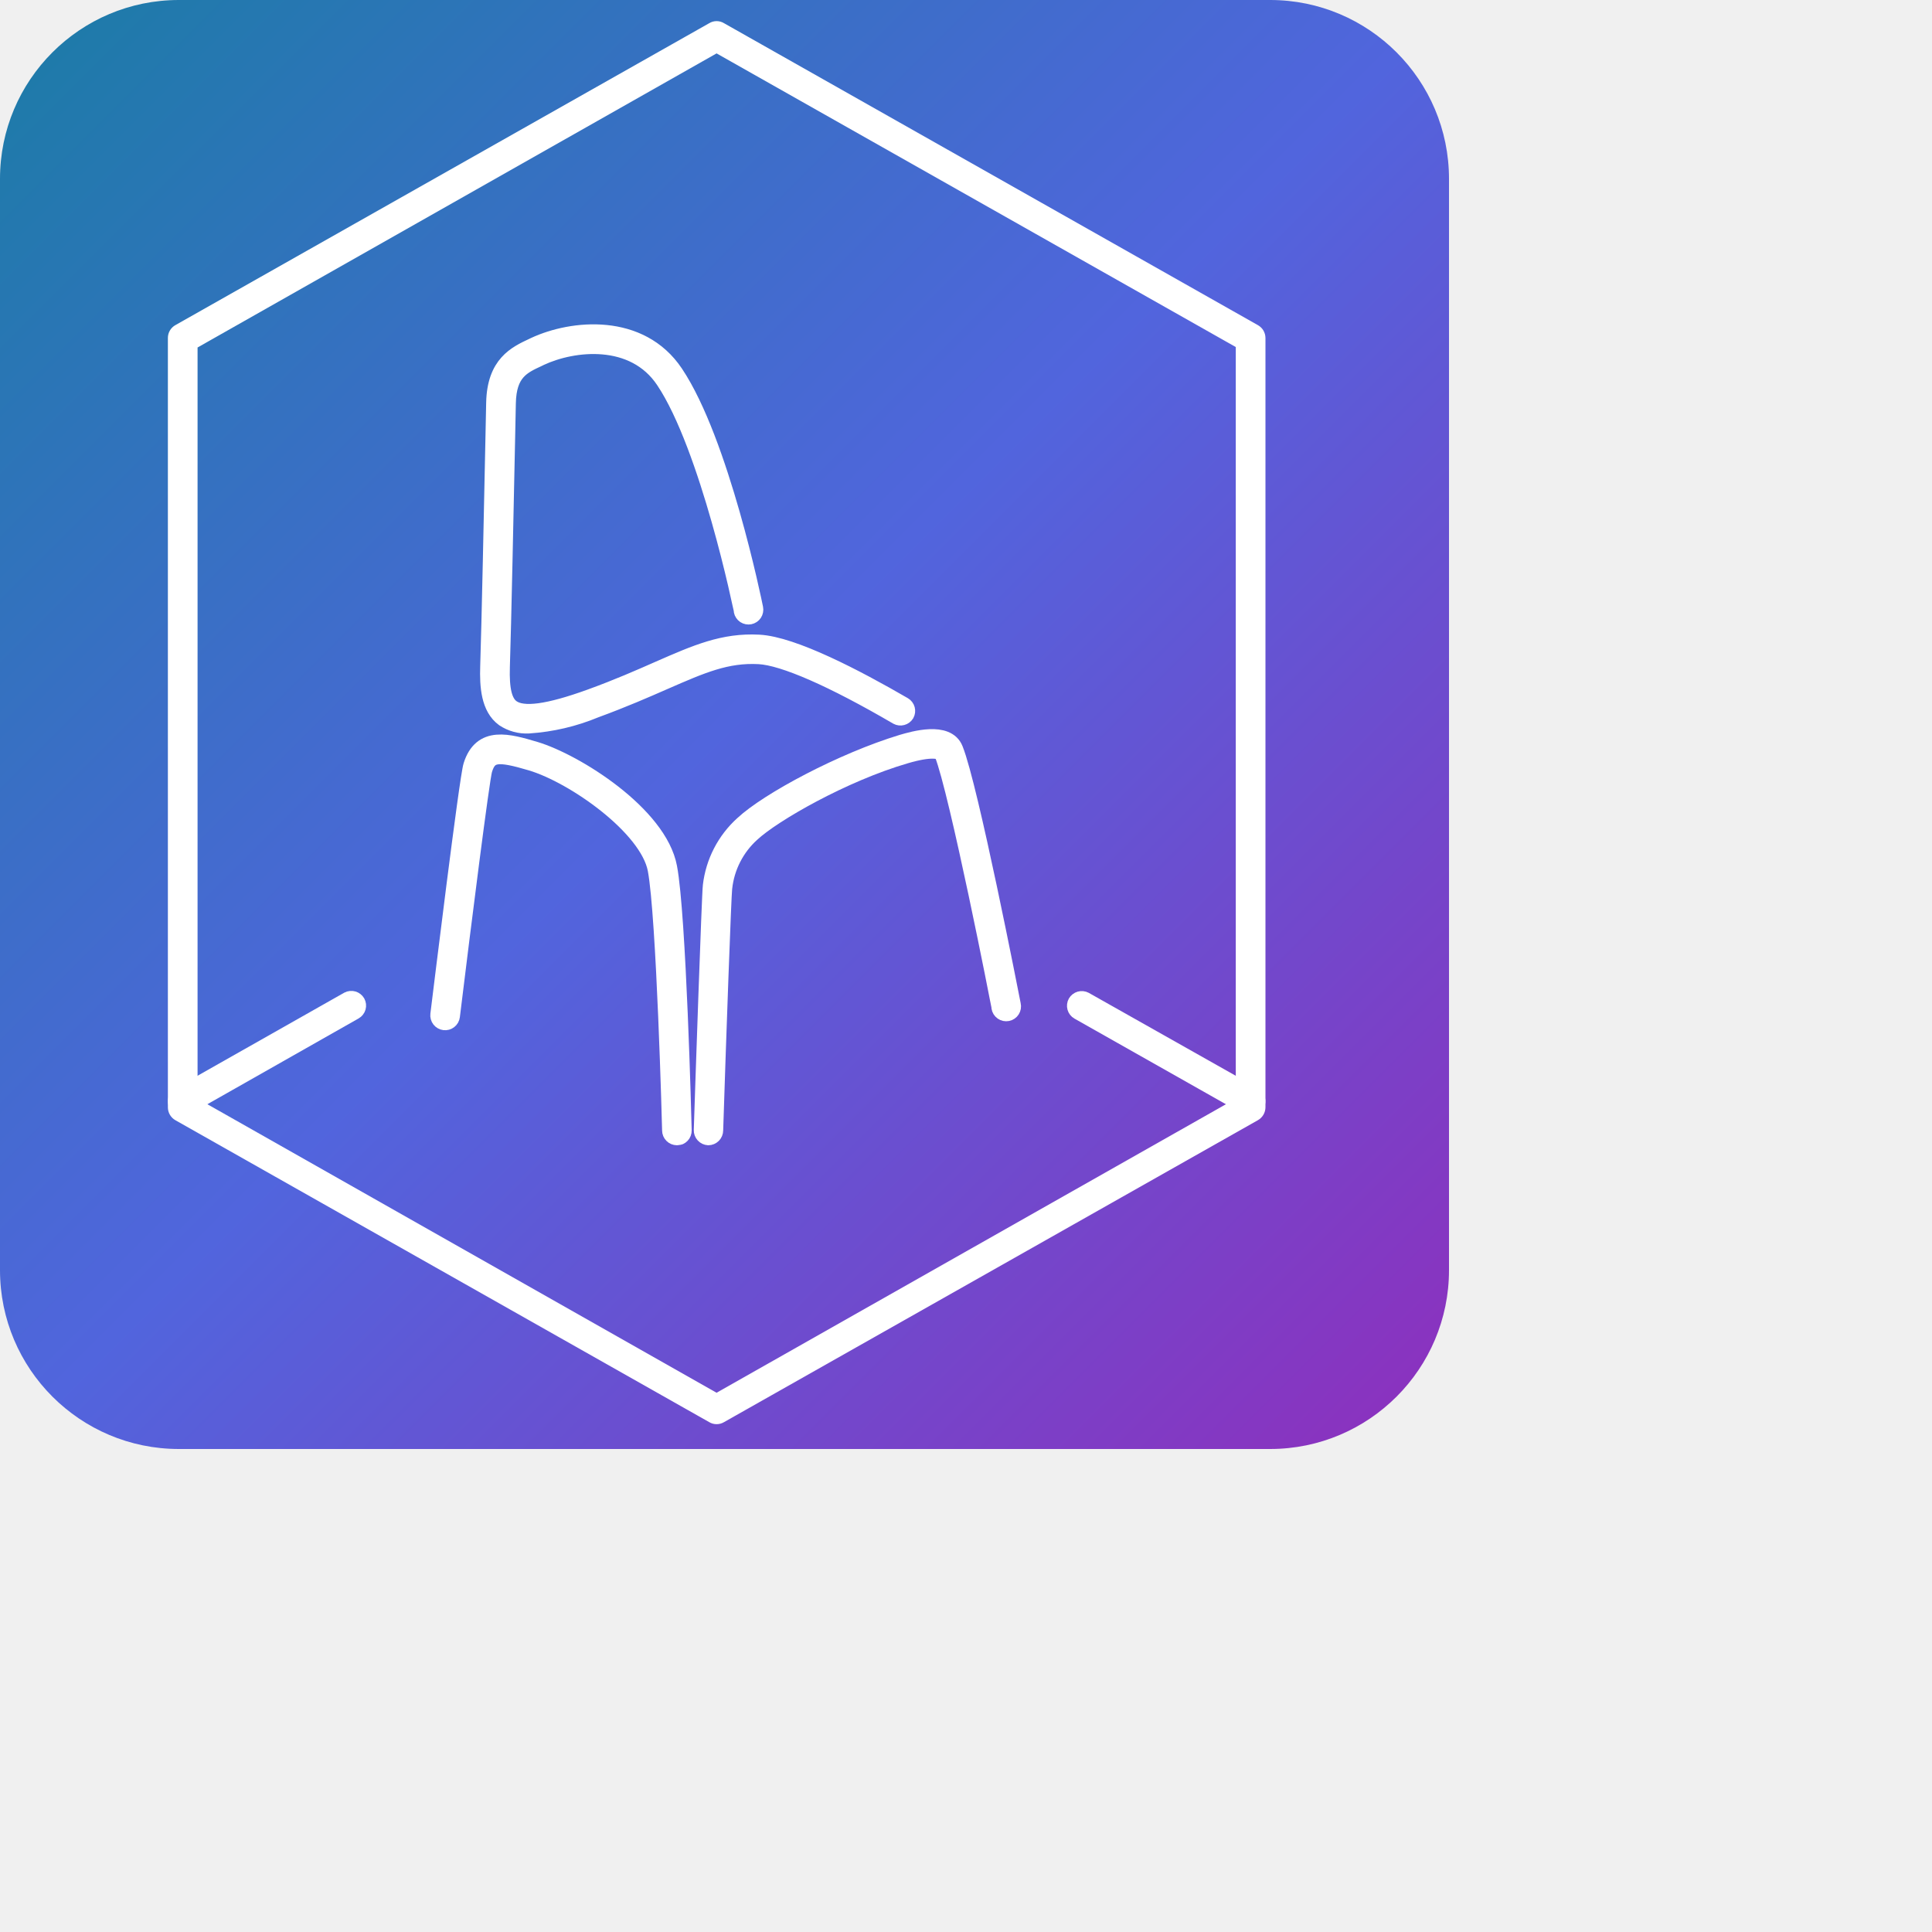
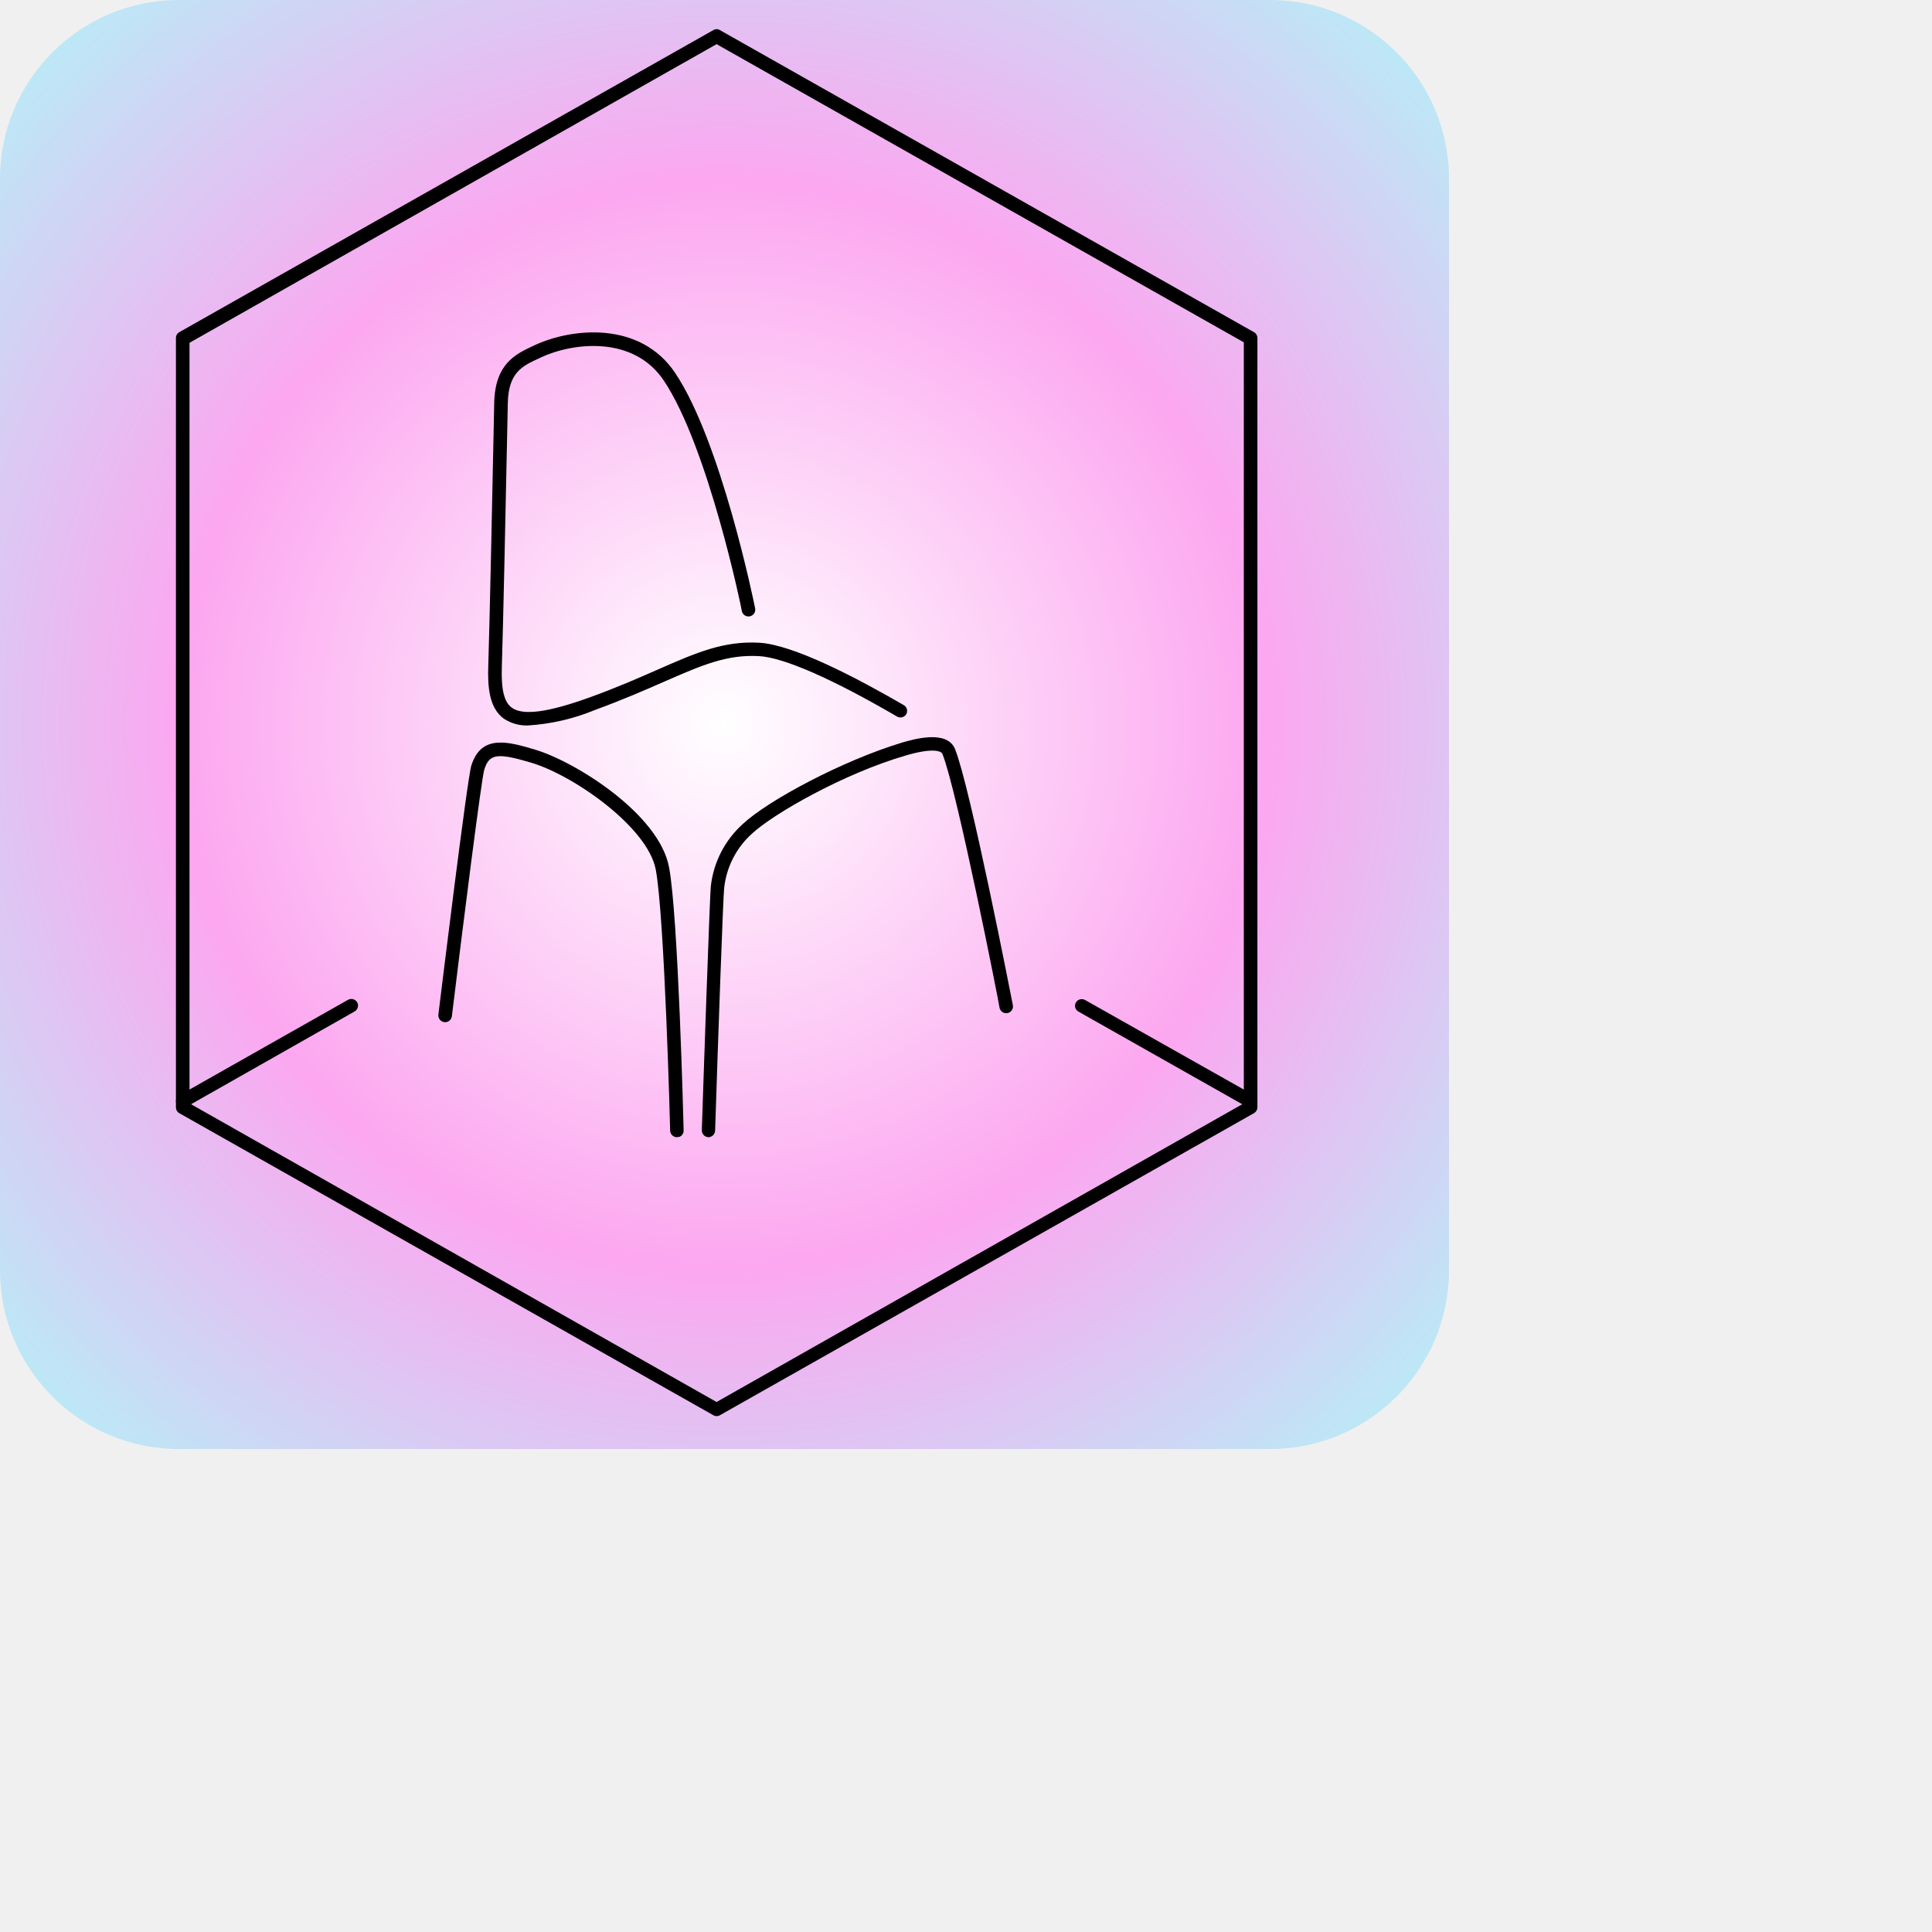
<svg xmlns="http://www.w3.org/2000/svg" width="1080" height="1080" preserveAspectRatio="xMidYMid meet">
  <defs>
-     <linearGradient id="bg" x1="0" y1="0" x2="1" y2="1">
-       <stop offset="0%" stop-color="#1b7ca6" />
-       <stop offset="50%" stop-color="#5165dd" />
-       <stop offset="100%" stop-color="#8e2fbd" />
-     </linearGradient>
+     <radialGradient id="bg" cx="50%" cy="50%" r="75%">
+       <stop offset="0%" stop-color="#ffffff" />
+       <stop offset="50%" stop-color="#fca7f0" />
+       <stop offset="100%" stop-color="#a8fdf8" />
+     </radialGradient>
  </defs>
  <rect width="810" height="810" rx="100" ry="100" fill="url(#bg)" />
-   <g id="icon" transform="       scale(1.5)       translate(-142.5 -127)" stroke="#ffffff" stroke-width="6" stroke-linejoin="round" stroke-linecap="round">
-     <path fill="#ffffff" fill-rule="nonzero" d="M409.547 654.746 C409.109 654.75 408.707 654.637 408.332 654.406 L209.348 541.863 C208.945 541.637 208.633 541.324 208.402 540.926 C208.172 540.527 208.062 540.098 208.066 539.637 L208.066 252.961 C208.059 252.508 208.172 252.082 208.402 251.688 C208.633 251.293 208.945 250.988 209.348 250.77 L408.332 138.227 C408.711 137.988 409.121 137.871 409.562 137.871 C410.008 137.871 410.418 137.988 410.797 138.227 L609.781 250.77 C610.184 250.988 610.504 251.293 610.742 251.684 C610.977 252.078 611.094 252.504 611.098 252.961 L611.098 539.637 C611.094 540.098 610.977 540.531 610.742 540.93 C610.504 541.328 610.184 541.637 609.781 541.863 L410.797 654.406 C410.41 654.641 409.996 654.754 409.547 654.746 Z        M213.125 538.188 L409.547 649.484 L606.039 538.188 L606.039 254.582 L409.547 143.453 L213.125 254.75 Z" />
-     <path fill="#ffffff" fill-rule="nonzero" d="M608.535 539.906 C608.098 539.91 607.691 539.797 607.32 539.57 L544.387 503.988 C544.102 503.824 543.859 503.613 543.656 503.355 C543.457 503.098 543.312 502.812 543.223 502.496 C543.133 502.18 543.109 501.859 543.148 501.535 C543.184 501.207 543.281 500.902 543.441 500.617 C543.605 500.332 543.816 500.09 544.074 499.887 C544.328 499.684 544.617 499.539 544.93 499.445 C545.246 499.355 545.566 499.324 545.891 499.359 C546.215 499.391 546.523 499.484 546.812 499.637 L609.816 535.184 C610.055 535.324 610.27 535.496 610.453 535.707 C610.637 535.914 610.781 536.148 610.887 536.402 C610.996 536.66 611.059 536.926 611.078 537.203 C611.098 537.48 611.07 537.754 611 538.023 C610.93 538.293 610.816 538.543 610.66 538.773 C610.508 539.008 610.32 539.207 610.102 539.379 C609.883 539.547 609.641 539.68 609.379 539.77 C609.117 539.859 608.844 539.906 608.566 539.906 Z" />
-     <path fill="#ffffff" fill-rule="nonzero" d="M210.594 539.906 C210.316 539.906 210.047 539.859 209.785 539.77 C209.52 539.68 209.281 539.547 209.059 539.379 C208.84 539.207 208.652 539.008 208.5 538.773 C208.348 538.543 208.234 538.293 208.164 538.023 C208.094 537.754 208.066 537.48 208.086 537.203 C208.105 536.926 208.168 536.66 208.273 536.402 C208.383 536.148 208.527 535.914 208.711 535.707 C208.895 535.496 209.105 535.324 209.348 535.184 L272.246 499.57 C272.535 499.418 272.844 499.324 273.172 499.293 C273.496 499.258 273.816 499.289 274.129 499.379 C274.445 499.469 274.73 499.617 274.988 499.82 C275.246 500.02 275.457 500.266 275.621 500.547 C275.777 500.836 275.875 501.141 275.914 501.465 C275.953 501.793 275.926 502.113 275.84 502.43 C275.75 502.742 275.605 503.031 275.402 503.289 C275.203 503.547 274.961 503.758 274.676 503.922 L211.844 539.57 C211.461 539.805 211.043 539.918 210.594 539.906 Z" />
-     <path fill="#ffffff" fill-rule="nonzero" d="M339.531 397.344 C337.891 397.434 336.277 397.262 334.691 396.828 C333.105 396.395 331.625 395.727 330.258 394.816 C324.727 390.801 324.219 382.742 324.457 375.355 C324.961 360.145 325.906 314.648 326.41 290.195 L326.68 277.109 C326.984 262.539 334.742 258.934 341.016 255.996 L341.723 255.66 C355.688 249.152 381.117 246.555 394.133 266.016 C411.199 291.512 423.41 351.141 423.914 353.703 C423.98 354.031 423.984 354.359 423.918 354.691 C423.855 355.02 423.73 355.324 423.547 355.605 C423.363 355.883 423.129 356.117 422.852 356.305 C422.574 356.492 422.27 356.621 421.941 356.688 C421.613 356.754 421.285 356.758 420.953 356.691 C420.625 356.629 420.32 356.504 420.039 356.32 C419.762 356.133 419.527 355.902 419.34 355.625 C419.152 355.348 419.023 355.043 418.957 354.715 C418.957 354.109 406.41 293.535 389.918 268.883 C378.688 252.02 356.191 254.516 343.883 260.281 L343.141 260.652 C337.137 263.418 331.977 265.812 331.742 277.246 L331.473 290.332 C330.965 314.781 330.02 360.312 329.516 375.559 C329.246 384.023 330.391 388.676 333.223 390.734 C337.406 393.77 346.715 392.523 362.465 386.824 C372.785 383.078 380.879 379.504 387.996 376.367 C401.992 370.23 412.109 365.812 425.363 366.52 C438.078 367.195 461.656 379.539 479.328 389.789 C479.609 389.957 479.848 390.168 480.047 390.43 C480.246 390.688 480.387 390.977 480.473 391.289 C480.555 391.605 480.578 391.926 480.539 392.25 C480.496 392.574 480.398 392.879 480.238 393.164 C480.07 393.441 479.855 393.68 479.594 393.875 C479.336 394.07 479.047 394.211 478.734 394.293 C478.422 394.379 478.102 394.402 477.777 394.363 C477.457 394.324 477.152 394.23 476.867 394.074 C452.785 380.012 434.473 371.984 425.332 371.512 C413.293 370.871 404.117 374.883 390.289 380.922 C383.07 384.09 374.91 387.664 364.422 391.512 C356.445 394.82 348.148 396.766 339.531 397.344 Z" />
-     <path fill="#ffffff" fill-rule="nonzero" d="M394.742 550.801 C394.41 550.797 394.094 550.73 393.793 550.602 C393.488 550.473 393.219 550.293 392.988 550.059 C392.754 549.828 392.574 549.559 392.445 549.254 C392.316 548.949 392.25 548.633 392.246 548.305 C392.246 547.527 390.156 468.375 386.883 451.07 C383.914 435.355 356.531 416.062 340.508 411.242 C327.793 407.465 324.828 407.867 322.973 413.836 C321.926 417.211 315.18 470.633 310.898 505.707 C310.855 506.043 310.754 506.355 310.59 506.648 C310.426 506.938 310.211 507.188 309.945 507.395 C309.684 507.602 309.391 507.75 309.066 507.844 C308.742 507.934 308.414 507.957 308.082 507.918 C307.75 507.879 307.434 507.773 307.145 507.609 C306.852 507.445 306.602 507.23 306.395 506.965 C306.188 506.703 306.039 506.41 305.949 506.086 C305.855 505.762 305.832 505.434 305.871 505.102 C306.984 496.098 316.633 417.109 318.148 412.32 C321.859 400.414 332.078 403.449 341.961 406.383 C356.934 410.871 388.133 430.328 391.84 450.227 C395.215 467.902 397.203 545 397.27 548.27 C397.281 548.605 397.227 548.93 397.105 549.246 C396.984 549.559 396.809 549.836 396.578 550.078 C396.348 550.324 396.078 550.512 395.773 550.648 Z" />
-     <path fill="#ffffff" fill-rule="nonzero" d="M406.477 550.801 C406.145 550.781 405.824 550.703 405.523 550.562 C405.219 550.418 404.957 550.227 404.73 549.98 C404.504 549.734 404.328 549.453 404.211 549.141 C404.094 548.828 404.039 548.504 404.051 548.168 C404.523 533.465 407.02 460.008 407.422 457.109 C407.68 454.914 408.129 452.758 408.773 450.645 C409.418 448.527 410.246 446.488 411.262 444.523 C412.273 442.562 413.457 440.703 414.805 438.953 C416.156 437.203 417.652 435.586 419.293 434.105 C428.805 425.238 456.395 410.5 478.621 403.754 C482.801 402.539 495.484 398.797 498.418 406.18 C504.051 420.109 519.293 498.152 519.934 501.457 C520.016 501.793 520.031 502.133 519.973 502.473 C519.918 502.816 519.797 503.133 519.613 503.422 C519.426 503.715 519.191 503.957 518.906 504.152 C518.621 504.348 518.309 504.48 517.969 504.547 C517.629 504.613 517.289 504.609 516.953 504.539 C516.613 504.465 516.305 504.332 516.02 504.133 C515.738 503.934 515.508 503.688 515.324 503.391 C515.145 503.098 515.027 502.777 514.977 502.438 C514.977 501.629 499.16 421.492 493.73 408.004 C493.156 406.586 489.242 405.844 480.07 408.543 C456.832 415.289 430.594 430.363 422.734 437.684 C421.289 438.98 419.977 440.398 418.789 441.938 C417.605 443.477 416.57 445.113 415.688 446.844 C414.801 448.57 414.082 450.367 413.523 452.227 C412.969 454.09 412.59 455.988 412.379 457.918 C412.008 460.648 410.121 513.43 409.008 548.238 C409.008 548.574 408.945 548.898 408.816 549.211 C408.688 549.523 408.504 549.797 408.27 550.039 C408.031 550.277 407.758 550.465 407.449 550.598 C407.141 550.727 406.816 550.797 406.477 550.801 Z" />
+   <g id="icon" transform="       scale(1.5)       translate(-142.5 -127)">
+     <path fill="#000000" fill-rule="nonzero" d="M409.547 654.746 C409.109 654.75 408.707 654.637 408.332 654.406 L209.348 541.863 C208.945 541.637 208.633 541.324 208.402 540.926 C208.172 540.527 208.062 540.098 208.066 539.637 L208.066 252.961 C208.059 252.508 208.172 252.082 208.402 251.688 C208.633 251.293 208.945 250.988 209.348 250.77 L408.332 138.227 C408.711 137.988 409.121 137.871 409.562 137.871 C410.008 137.871 410.418 137.988 410.797 138.227 L609.781 250.77 C610.184 250.988 610.504 251.293 610.742 251.684 C610.977 252.078 611.094 252.504 611.098 252.961 L611.098 539.637 C611.094 540.098 610.977 540.531 610.742 540.93 C610.504 541.328 610.184 541.637 609.781 541.863 L410.797 654.406 C410.41 654.641 409.996 654.754 409.547 654.746 Z        M213.125 538.188 L409.547 649.484 L606.039 538.188 L606.039 254.582 L409.547 143.453 L213.125 254.75 Z" />
+     <path fill="#000000" fill-rule="nonzero" d="M608.535 539.906 C608.098 539.91 607.691 539.797 607.32 539.57 L544.387 503.988 C544.102 503.824 543.859 503.613 543.656 503.355 C543.457 503.098 543.312 502.812 543.223 502.496 C543.133 502.18 543.109 501.859 543.148 501.535 C543.184 501.207 543.281 500.902 543.441 500.617 C543.605 500.332 543.816 500.09 544.074 499.887 C544.328 499.684 544.617 499.539 544.93 499.445 C545.246 499.355 545.566 499.324 545.891 499.359 C546.215 499.391 546.523 499.484 546.812 499.637 L609.816 535.184 C610.055 535.324 610.27 535.496 610.453 535.707 C610.637 535.914 610.781 536.148 610.887 536.402 C610.996 536.66 611.059 536.926 611.078 537.203 C611.098 537.48 611.07 537.754 611 538.023 C610.93 538.293 610.816 538.543 610.66 538.773 C610.508 539.008 610.32 539.207 610.102 539.379 C609.883 539.547 609.641 539.68 609.379 539.77 C609.117 539.859 608.844 539.906 608.566 539.906 Z" />
+     <path fill="#000000" fill-rule="nonzero" d="M210.594 539.906 C210.316 539.906 210.047 539.859 209.785 539.77 C209.52 539.68 209.281 539.547 209.059 539.379 C208.84 539.207 208.652 539.008 208.5 538.773 C208.348 538.543 208.234 538.293 208.164 538.023 C208.094 537.754 208.066 537.48 208.086 537.203 C208.105 536.926 208.168 536.66 208.273 536.402 C208.383 536.148 208.527 535.914 208.711 535.707 C208.895 535.496 209.105 535.324 209.348 535.184 L272.246 499.57 C272.535 499.418 272.844 499.324 273.172 499.293 C273.496 499.258 273.816 499.289 274.129 499.379 C274.445 499.469 274.73 499.617 274.988 499.82 C275.246 500.02 275.457 500.266 275.621 500.547 C275.777 500.836 275.875 501.141 275.914 501.465 C275.953 501.793 275.926 502.113 275.84 502.43 C275.75 502.742 275.605 503.031 275.402 503.289 C275.203 503.547 274.961 503.758 274.676 503.922 L211.844 539.57 C211.461 539.805 211.043 539.918 210.594 539.906 Z" />
+     <path fill="#000000" fill-rule="nonzero" d="M339.531 397.344 C337.891 397.434 336.277 397.262 334.691 396.828 C333.105 396.395 331.625 395.727 330.258 394.816 C324.727 390.801 324.219 382.742 324.457 375.355 C324.961 360.145 325.906 314.648 326.41 290.195 L326.68 277.109 C326.984 262.539 334.742 258.934 341.016 255.996 L341.723 255.66 C355.688 249.152 381.117 246.555 394.133 266.016 C411.199 291.512 423.41 351.141 423.914 353.703 C423.98 354.031 423.984 354.359 423.918 354.691 C423.855 355.02 423.73 355.324 423.547 355.605 C423.363 355.883 423.129 356.117 422.852 356.305 C422.574 356.492 422.27 356.621 421.941 356.688 C421.613 356.754 421.285 356.758 420.953 356.691 C420.625 356.629 420.32 356.504 420.039 356.32 C419.762 356.133 419.527 355.902 419.34 355.625 C419.152 355.348 419.023 355.043 418.957 354.715 C418.957 354.109 406.41 293.535 389.918 268.883 C378.688 252.02 356.191 254.516 343.883 260.281 L343.141 260.652 C337.137 263.418 331.977 265.812 331.742 277.246 L331.473 290.332 C330.965 314.781 330.02 360.312 329.516 375.559 C329.246 384.023 330.391 388.676 333.223 390.734 C337.406 393.77 346.715 392.523 362.465 386.824 C372.785 383.078 380.879 379.504 387.996 376.367 C401.992 370.23 412.109 365.812 425.363 366.52 C438.078 367.195 461.656 379.539 479.328 389.789 C479.609 389.957 479.848 390.168 480.047 390.43 C480.246 390.688 480.387 390.977 480.473 391.289 C480.555 391.605 480.578 391.926 480.539 392.25 C480.496 392.574 480.398 392.879 480.238 393.164 C480.07 393.441 479.855 393.68 479.594 393.875 C479.336 394.07 479.047 394.211 478.734 394.293 C478.422 394.379 478.102 394.402 477.777 394.363 C477.457 394.324 477.152 394.23 476.867 394.074 C452.785 380.012 434.473 371.984 425.332 371.512 C413.293 370.871 404.117 374.883 390.289 380.922 C383.07 384.09 374.91 387.664 364.422 391.512 C356.445 394.82 348.148 396.766 339.531 397.344 Z" />
+     <path fill="#000000" fill-rule="nonzero" d="M394.742 550.801 C394.41 550.797 394.094 550.73 393.793 550.602 C393.488 550.473 393.219 550.293 392.988 550.059 C392.754 549.828 392.574 549.559 392.445 549.254 C392.316 548.949 392.25 548.633 392.246 548.305 C392.246 547.527 390.156 468.375 386.883 451.07 C383.914 435.355 356.531 416.062 340.508 411.242 C327.793 407.465 324.828 407.867 322.973 413.836 C321.926 417.211 315.18 470.633 310.898 505.707 C310.855 506.043 310.754 506.355 310.59 506.648 C310.426 506.938 310.211 507.188 309.945 507.395 C309.684 507.602 309.391 507.75 309.066 507.844 C308.742 507.934 308.414 507.957 308.082 507.918 C307.75 507.879 307.434 507.773 307.145 507.609 C306.852 507.445 306.602 507.23 306.395 506.965 C306.188 506.703 306.039 506.41 305.949 506.086 C305.855 505.762 305.832 505.434 305.871 505.102 C306.984 496.098 316.633 417.109 318.148 412.32 C321.859 400.414 332.078 403.449 341.961 406.383 C356.934 410.871 388.133 430.328 391.84 450.227 C395.215 467.902 397.203 545 397.27 548.27 C397.281 548.605 397.227 548.93 397.105 549.246 C396.984 549.559 396.809 549.836 396.578 550.078 C396.348 550.324 396.078 550.512 395.773 550.648 Z" />
+     <path fill="#000000" fill-rule="nonzero" d="M406.477 550.801 C406.145 550.781 405.824 550.703 405.523 550.562 C405.219 550.418 404.957 550.227 404.73 549.98 C404.504 549.734 404.328 549.453 404.211 549.141 C404.094 548.828 404.039 548.504 404.051 548.168 C404.523 533.465 407.02 460.008 407.422 457.109 C407.68 454.914 408.129 452.758 408.773 450.645 C409.418 448.527 410.246 446.488 411.262 444.523 C412.273 442.562 413.457 440.703 414.805 438.953 C416.156 437.203 417.652 435.586 419.293 434.105 C428.805 425.238 456.395 410.5 478.621 403.754 C482.801 402.539 495.484 398.797 498.418 406.18 C504.051 420.109 519.293 498.152 519.934 501.457 C520.016 501.793 520.031 502.133 519.973 502.473 C519.918 502.816 519.797 503.133 519.613 503.422 C519.426 503.715 519.191 503.957 518.906 504.152 C518.621 504.348 518.309 504.48 517.969 504.547 C517.629 504.613 517.289 504.609 516.953 504.539 C516.613 504.465 516.305 504.332 516.02 504.133 C515.738 503.934 515.508 503.688 515.324 503.391 C515.145 503.098 515.027 502.777 514.977 502.438 C514.977 501.629 499.16 421.492 493.73 408.004 C493.156 406.586 489.242 405.844 480.07 408.543 C456.832 415.289 430.594 430.363 422.734 437.684 C421.289 438.98 419.977 440.398 418.789 441.938 C417.605 443.477 416.57 445.113 415.688 446.844 C414.801 448.57 414.082 450.367 413.523 452.227 C412.969 454.09 412.59 455.988 412.379 457.918 C412.008 460.648 410.121 513.43 409.008 548.238 C409.008 548.574 408.945 548.898 408.816 549.211 C408.688 549.523 408.504 549.797 408.27 550.039 C408.031 550.277 407.758 550.465 407.449 550.598 C407.141 550.727 406.816 550.797 406.477 550.801 Z" />
  </g>
</svg>
